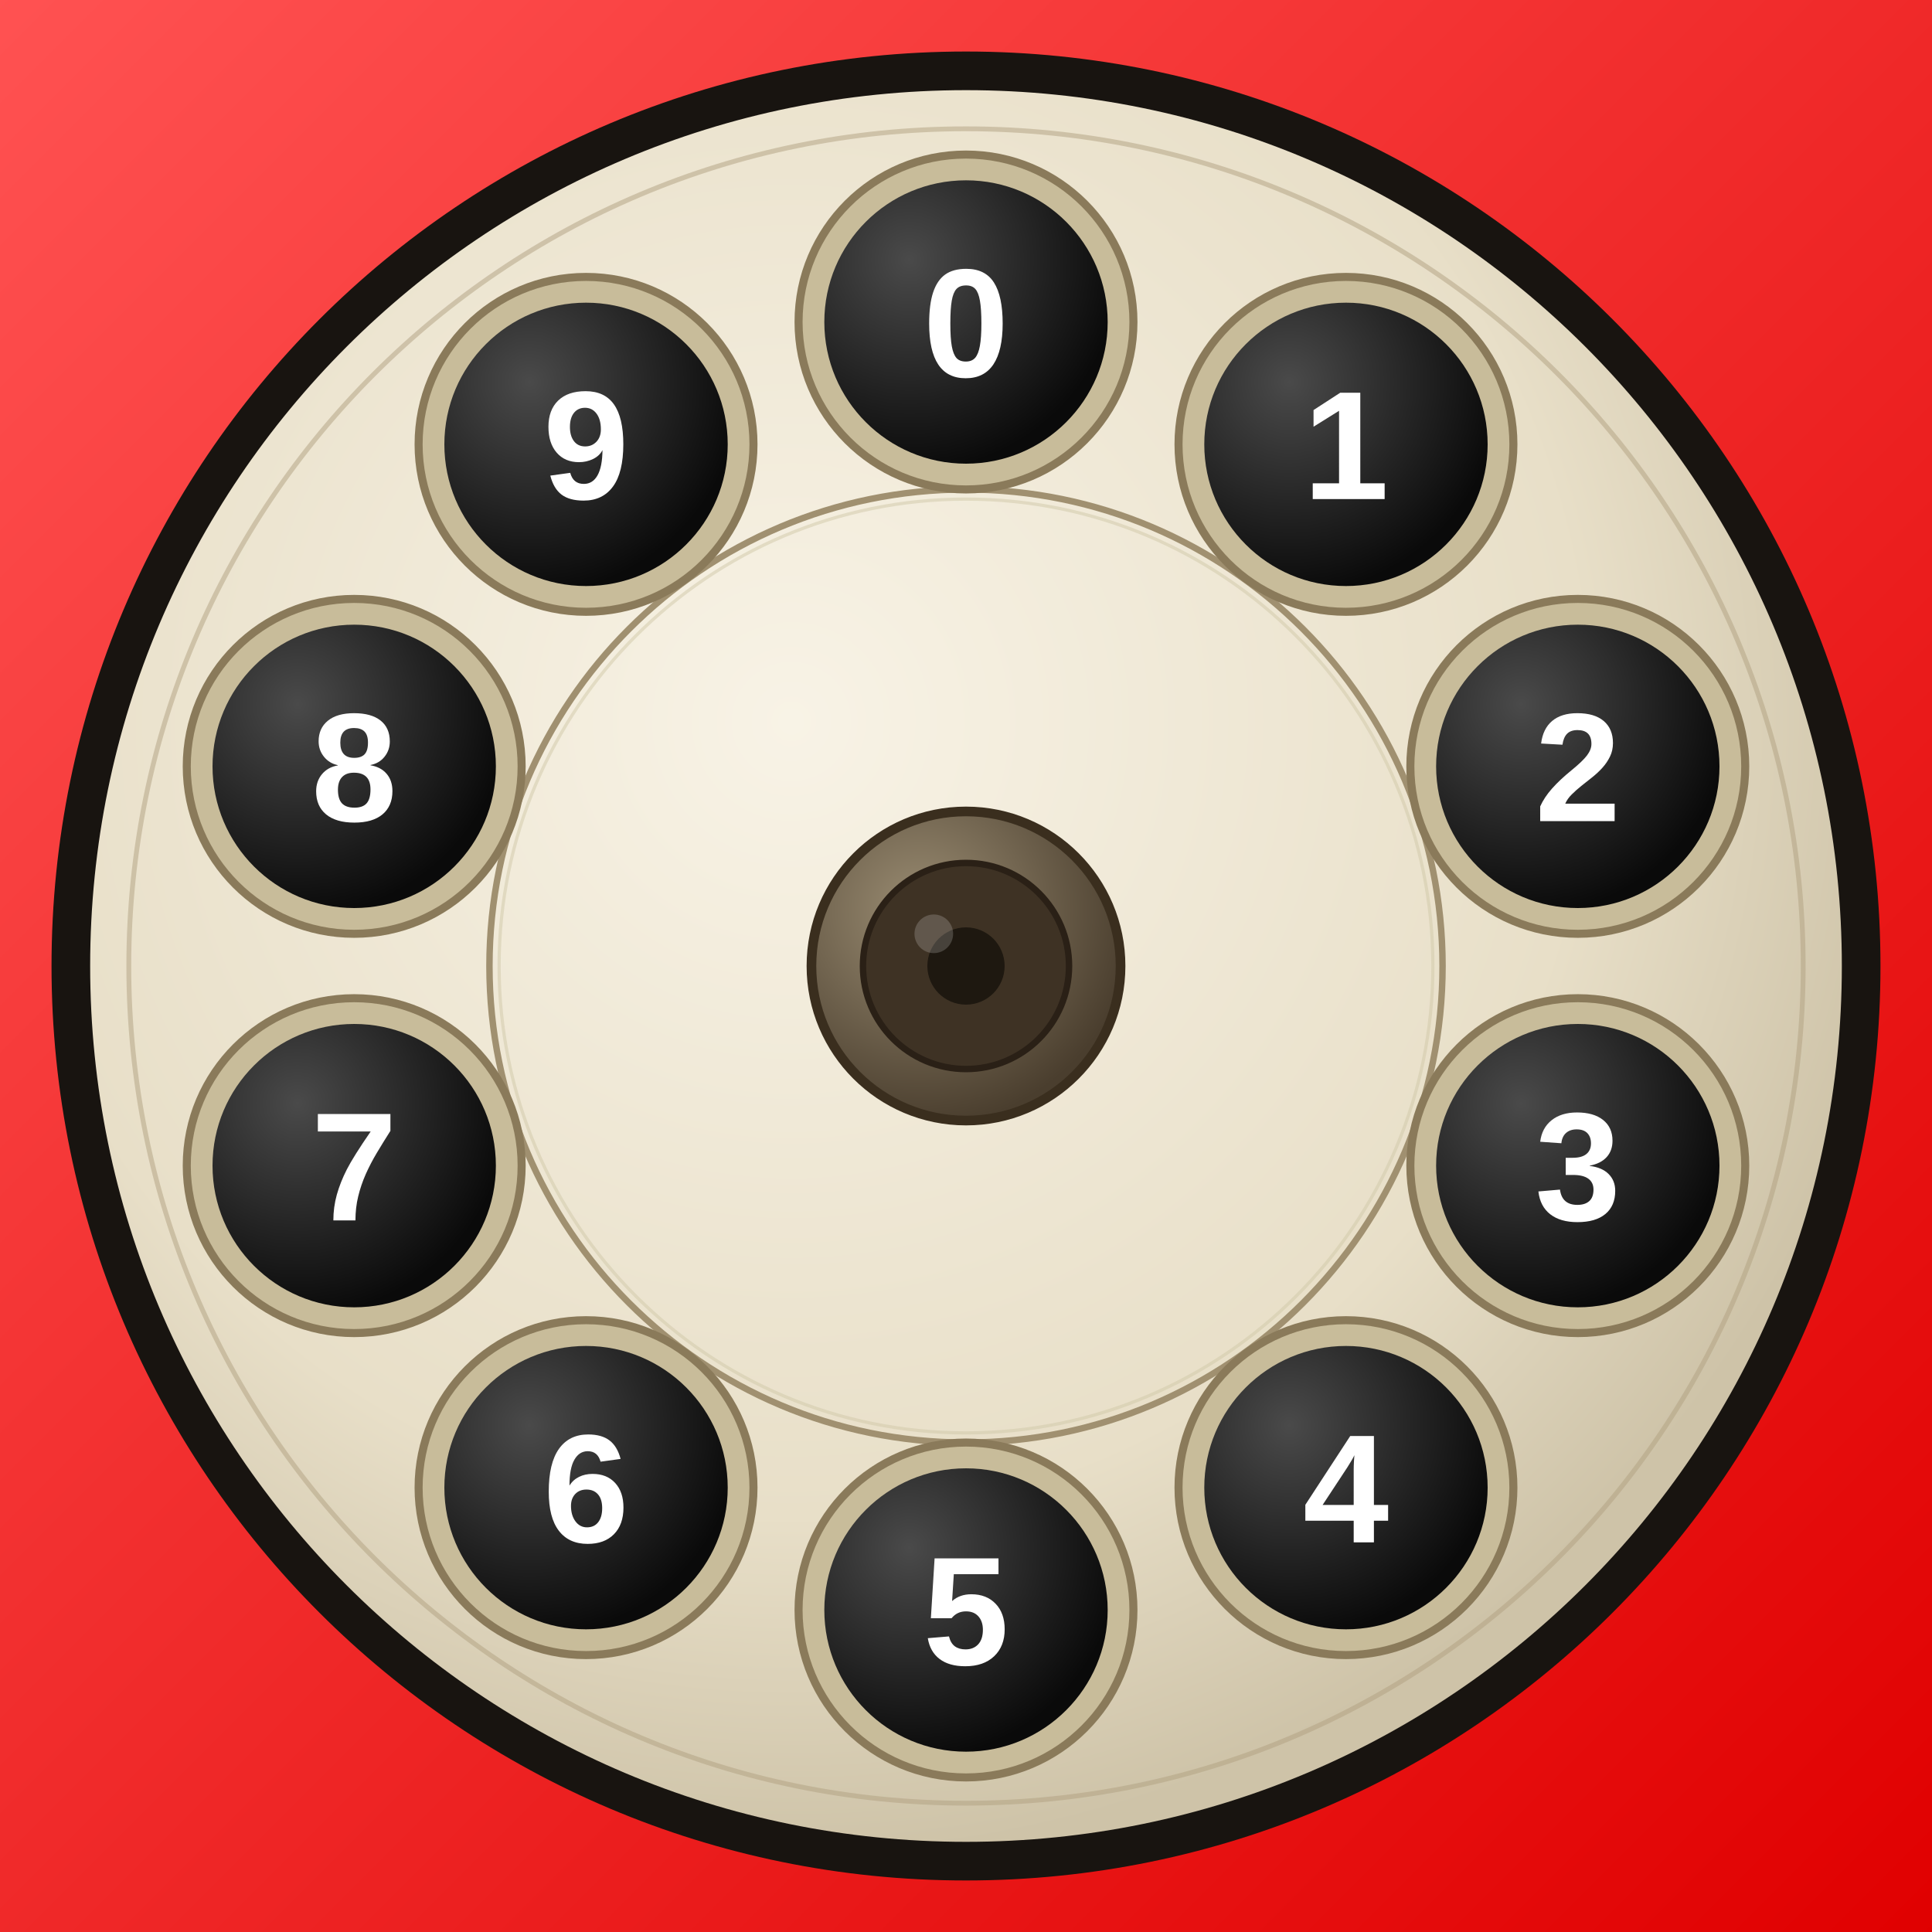
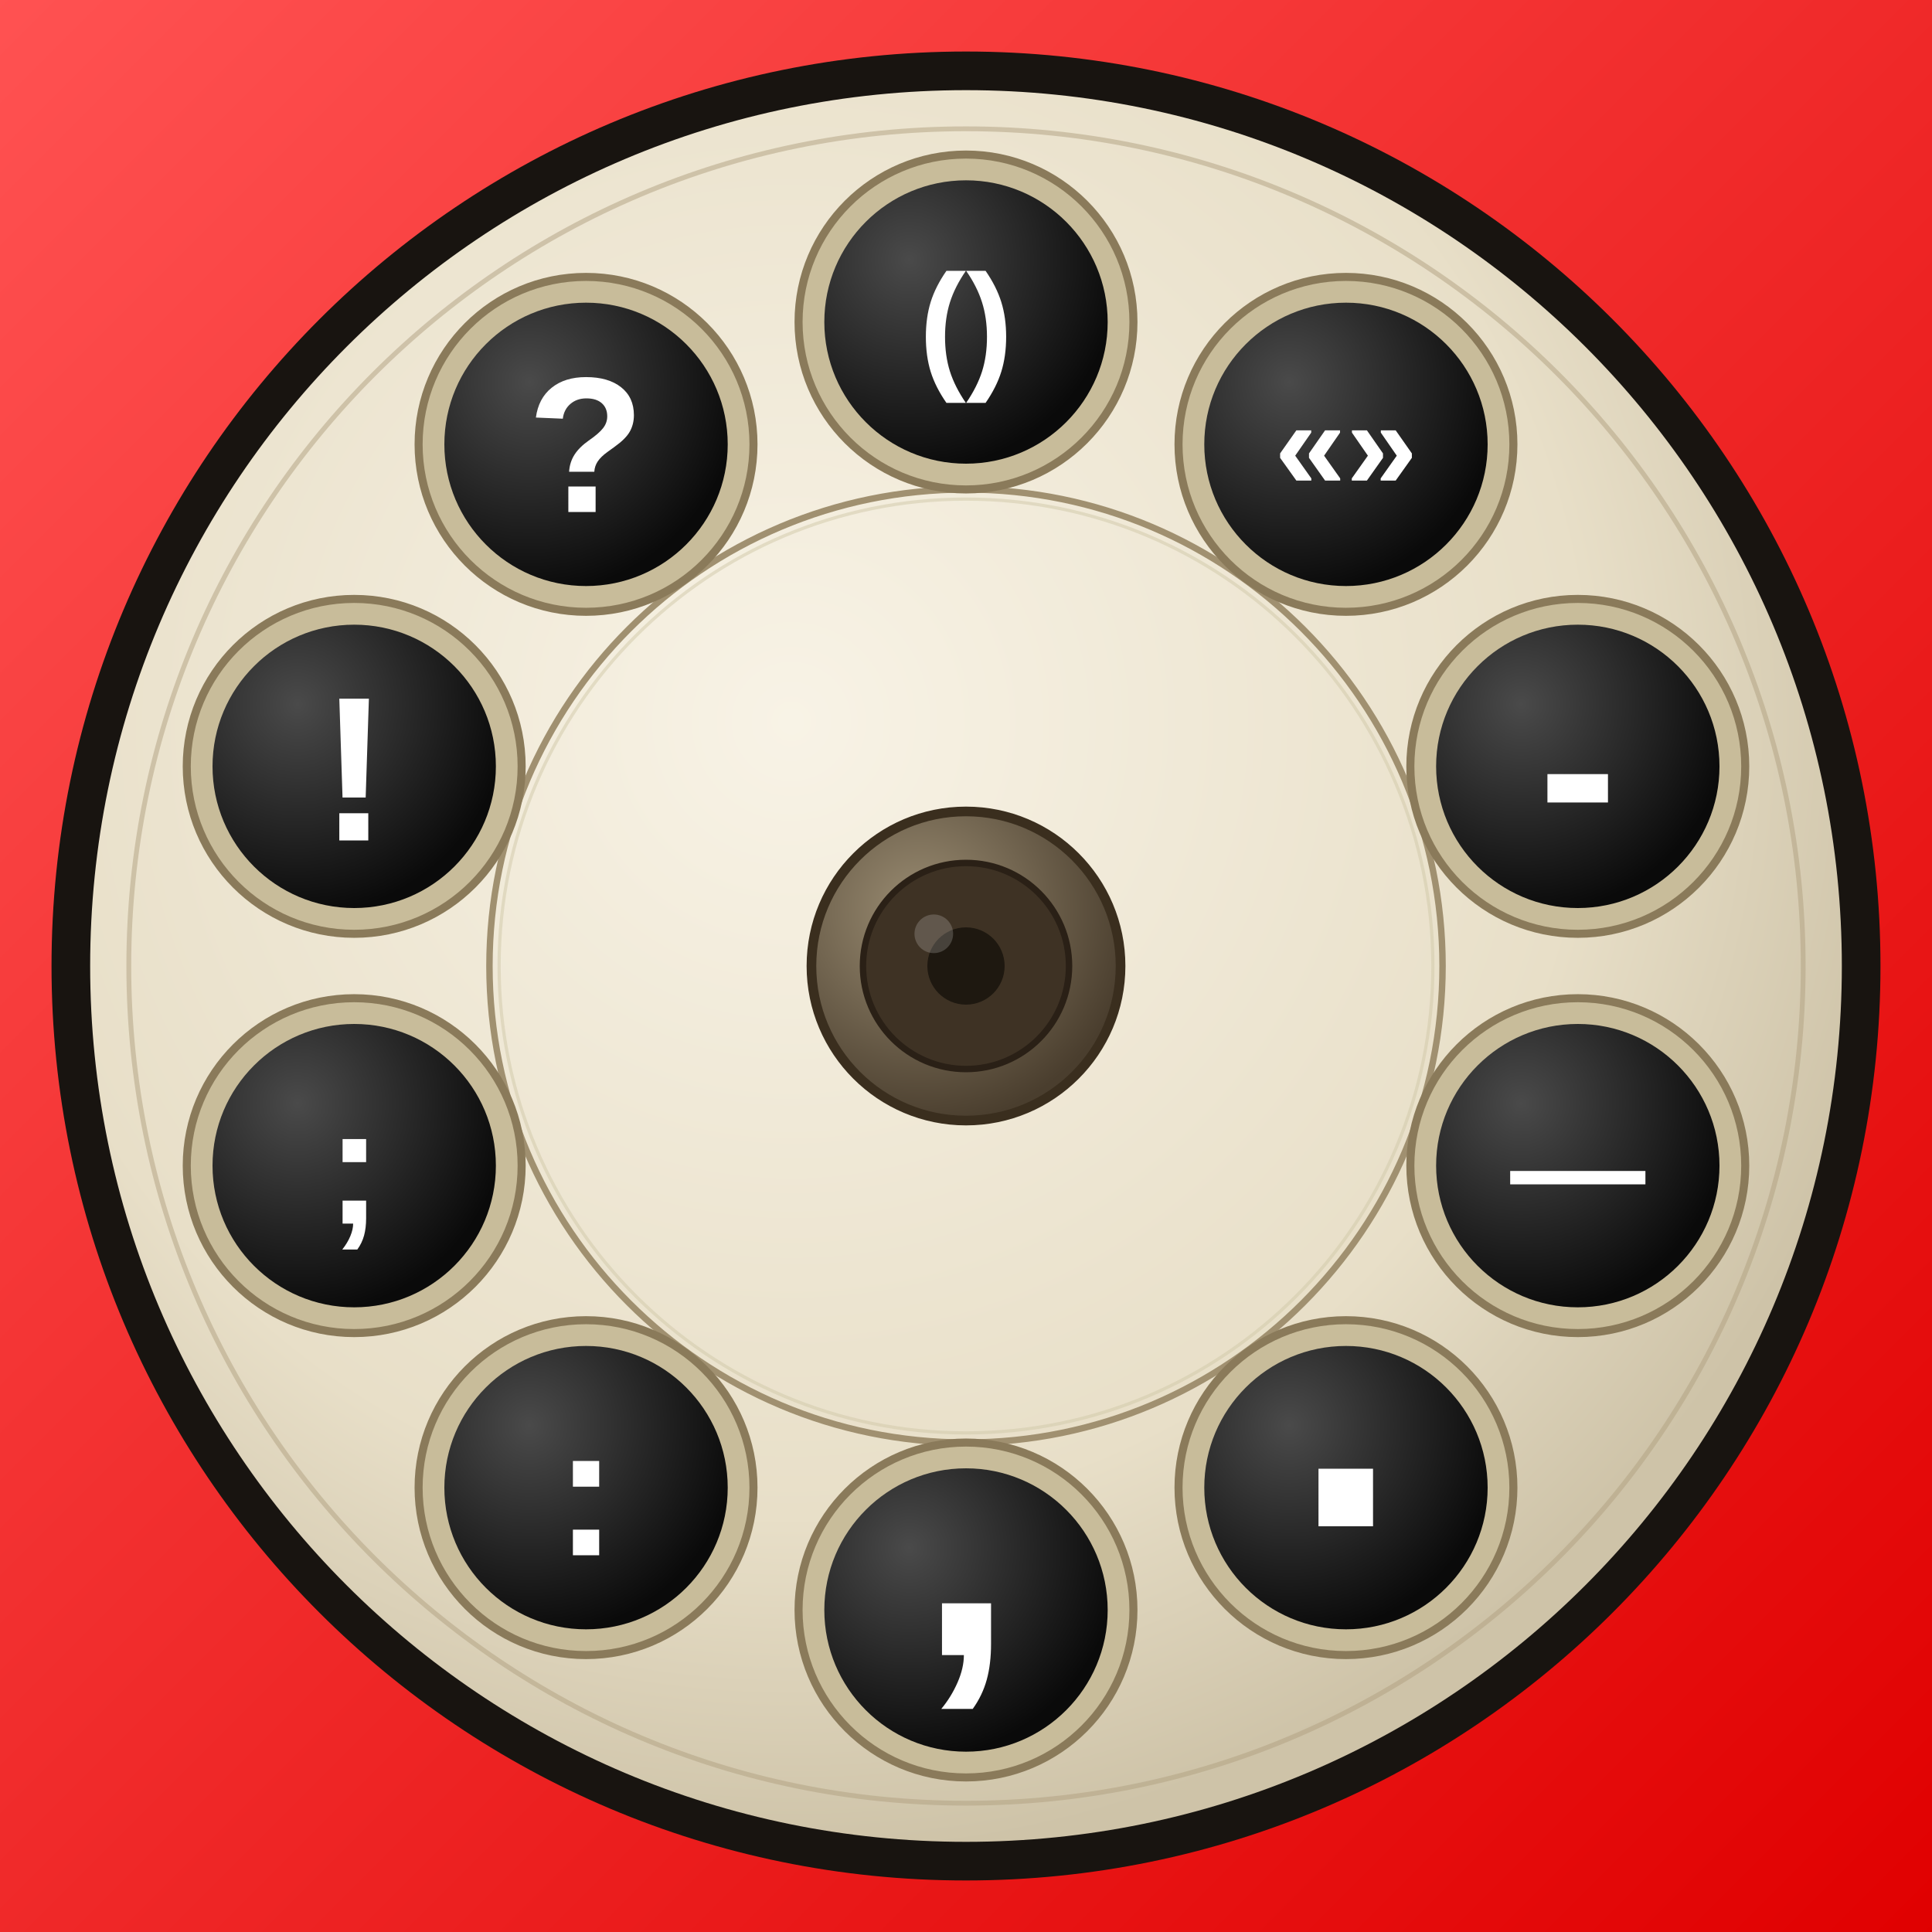
<svg xmlns="http://www.w3.org/2000/svg" width="600" height="600" viewBox="0 0 600 600">
  <defs>
    <linearGradient id="bg" x1="0%" y1="0%" x2="100%" y2="100%">
      <stop offset="0%" stop-color="#FF5252" />
      <stop offset="100%" stop-color="#E00000" />
    </linearGradient>
    <radialGradient id="dialFace" cx="40%" cy="36%" r="65%">
      <stop offset="0%" stop-color="#f8f3e6" />
      <stop offset="70%" stop-color="#e8dfc8" />
      <stop offset="100%" stop-color="#cec3a8" />
    </radialGradient>
    <radialGradient id="hubGrad" cx="35%" cy="32%" r="70%">
      <stop offset="0%" stop-color="#9a8c72" />
      <stop offset="100%" stop-color="#4a3e2e" />
    </radialGradient>
    <radialGradient id="holeGrad" cx="30%" cy="28%" r="75%">
      <stop offset="0%" stop-color="#4a4a4a" />
      <stop offset="100%" stop-color="#0a0a0a" />
    </radialGradient>
  </defs>
  <rect width="600" height="600" fill="url(#bg)" />
  <circle cx="300" cy="300" r="284" fill="#181410" />
  <circle cx="300" cy="300" r="272" fill="url(#dialFace)" />
  <circle cx="300" cy="300" r="260" fill="none" stroke="#b0a080" stroke-width="1.5" opacity="0.5" />
  <circle cx="300" cy="300" r="148" fill="none" stroke="#a09070" stroke-width="2" />
  <circle cx="300" cy="300" r="145" fill="none" stroke="#d0c8a8" stroke-width="1" opacity="0.5" />
  <circle cx="300" cy="100" r="52" fill="#c8bc9a" stroke="#8a7a5a" stroke-width="2.5" />
  <circle cx="300" cy="100" r="44" fill="url(#holeGrad)" />
-   <text x="300" y="117" text-anchor="middle" font-size="48" font-weight="bold" font-family="Montserrat,Arial,sans-serif" fill="white">0</text>
+   <text x="300" y="116" text-anchor="middle" font-size="44" font-weight="bold" font-family="Montserrat,Arial,sans-serif" fill="white">()</text>
  <circle cx="418" cy="138" r="52" fill="#c8bc9a" stroke="#8a7a5a" stroke-width="2.5" />
  <circle cx="418" cy="138" r="44" fill="url(#holeGrad)" />
-   <text x="418" y="155" text-anchor="middle" font-size="48" font-weight="bold" font-family="Montserrat,Arial,sans-serif" fill="white">1</text>
+   <text x="418" y="152" text-anchor="middle" font-size="40" font-weight="bold" font-family="Montserrat,Arial,sans-serif" fill="white">«»</text>
  <circle cx="490" cy="238" r="52" fill="#c8bc9a" stroke="#8a7a5a" stroke-width="2.5" />
  <circle cx="490" cy="238" r="44" fill="url(#holeGrad)" />
-   <text x="490" y="255" text-anchor="middle" font-size="48" font-weight="bold" font-family="Montserrat,Arial,sans-serif" fill="white">2</text>
+   <text x="490" y="264" text-anchor="middle" font-size="74" font-weight="bold" font-family="Montserrat,Arial,sans-serif" fill="white">-</text>
  <circle cx="490" cy="362" r="52" fill="#c8bc9a" stroke="#8a7a5a" stroke-width="2.5" />
  <circle cx="490" cy="362" r="44" fill="url(#holeGrad)" />
-   <text x="490" y="379" text-anchor="middle" font-size="48" font-weight="bold" font-family="Montserrat,Arial,sans-serif" fill="white">3</text>
+   <text x="490" y="377" text-anchor="middle" font-size="42" font-weight="bold" font-family="Montserrat,Arial,sans-serif" fill="white">—</text>
  <circle cx="418" cy="462" r="52" fill="#c8bc9a" stroke="#8a7a5a" stroke-width="2.5" />
  <circle cx="418" cy="462" r="44" fill="url(#holeGrad)" />
-   <text x="418" y="479" text-anchor="middle" font-size="48" font-weight="bold" font-family="Montserrat,Arial,sans-serif" fill="white">4</text>
+   <text x="418" y="474" text-anchor="middle" font-size="120" font-weight="bold" font-family="Montserrat,Arial,sans-serif" fill="white">.</text>
  <circle cx="300" cy="500" r="52" fill="#c8bc9a" stroke="#8a7a5a" stroke-width="2.5" />
  <circle cx="300" cy="500" r="44" fill="url(#holeGrad)" />
-   <text x="300" y="517" text-anchor="middle" font-size="48" font-weight="bold" font-family="Montserrat,Arial,sans-serif" fill="white">5</text>
+   <text x="300" y="514" text-anchor="middle" font-size="108" font-weight="bold" font-family="Montserrat,Arial,sans-serif" fill="white">,</text>
  <circle cx="182" cy="462" r="52" fill="#c8bc9a" stroke="#8a7a5a" stroke-width="2.5" />
  <circle cx="182" cy="462" r="44" fill="url(#holeGrad)" />
-   <text x="182" y="479" text-anchor="middle" font-size="48" font-weight="bold" font-family="Montserrat,Arial,sans-serif" fill="white">6</text>
+   <text x="182" y="483" text-anchor="middle" font-size="58" font-weight="bold" font-family="Montserrat,Arial,sans-serif" fill="white">:</text>
  <circle cx="110" cy="362" r="52" fill="#c8bc9a" stroke="#8a7a5a" stroke-width="2.5" />
  <circle cx="110" cy="362" r="44" fill="url(#holeGrad)" />
-   <text x="110" y="379" text-anchor="middle" font-size="48" font-weight="bold" font-family="Montserrat,Arial,sans-serif" fill="white">7</text>
+   <text x="110" y="380" text-anchor="middle" font-size="52" font-weight="bold" font-family="Montserrat,Arial,sans-serif" fill="white">;</text>
  <circle cx="110" cy="238" r="52" fill="#c8bc9a" stroke="#8a7a5a" stroke-width="2.5" />
  <circle cx="110" cy="238" r="44" fill="url(#holeGrad)" />
-   <text x="110" y="255" text-anchor="middle" font-size="48" font-weight="bold" font-family="Montserrat,Arial,sans-serif" fill="white">8</text>
+   <text x="110" y="261" text-anchor="middle" font-size="64" font-weight="bold" font-family="Montserrat,Arial,sans-serif" fill="white">!</text>
  <circle cx="182" cy="138" r="52" fill="#c8bc9a" stroke="#8a7a5a" stroke-width="2.5" />
  <circle cx="182" cy="138" r="44" fill="url(#holeGrad)" />
-   <text x="182" y="155" text-anchor="middle" font-size="48" font-weight="bold" font-family="Montserrat,Arial,sans-serif" fill="white">9</text>
+   <text x="182" y="159" text-anchor="middle" font-size="60" font-weight="bold" font-family="Montserrat,Arial,sans-serif" fill="white">?</text>
  <circle cx="300" cy="300" r="48" fill="url(#hubGrad)" stroke="#3a2e1e" stroke-width="3" />
  <circle cx="300" cy="300" r="32" fill="#3e3224" stroke="#2a2016" stroke-width="2" />
  <circle cx="300" cy="300" r="12" fill="#1e1810" />
  <circle cx="290" cy="290" r="6" fill="rgba(255,255,255,0.18)" />
</svg>
